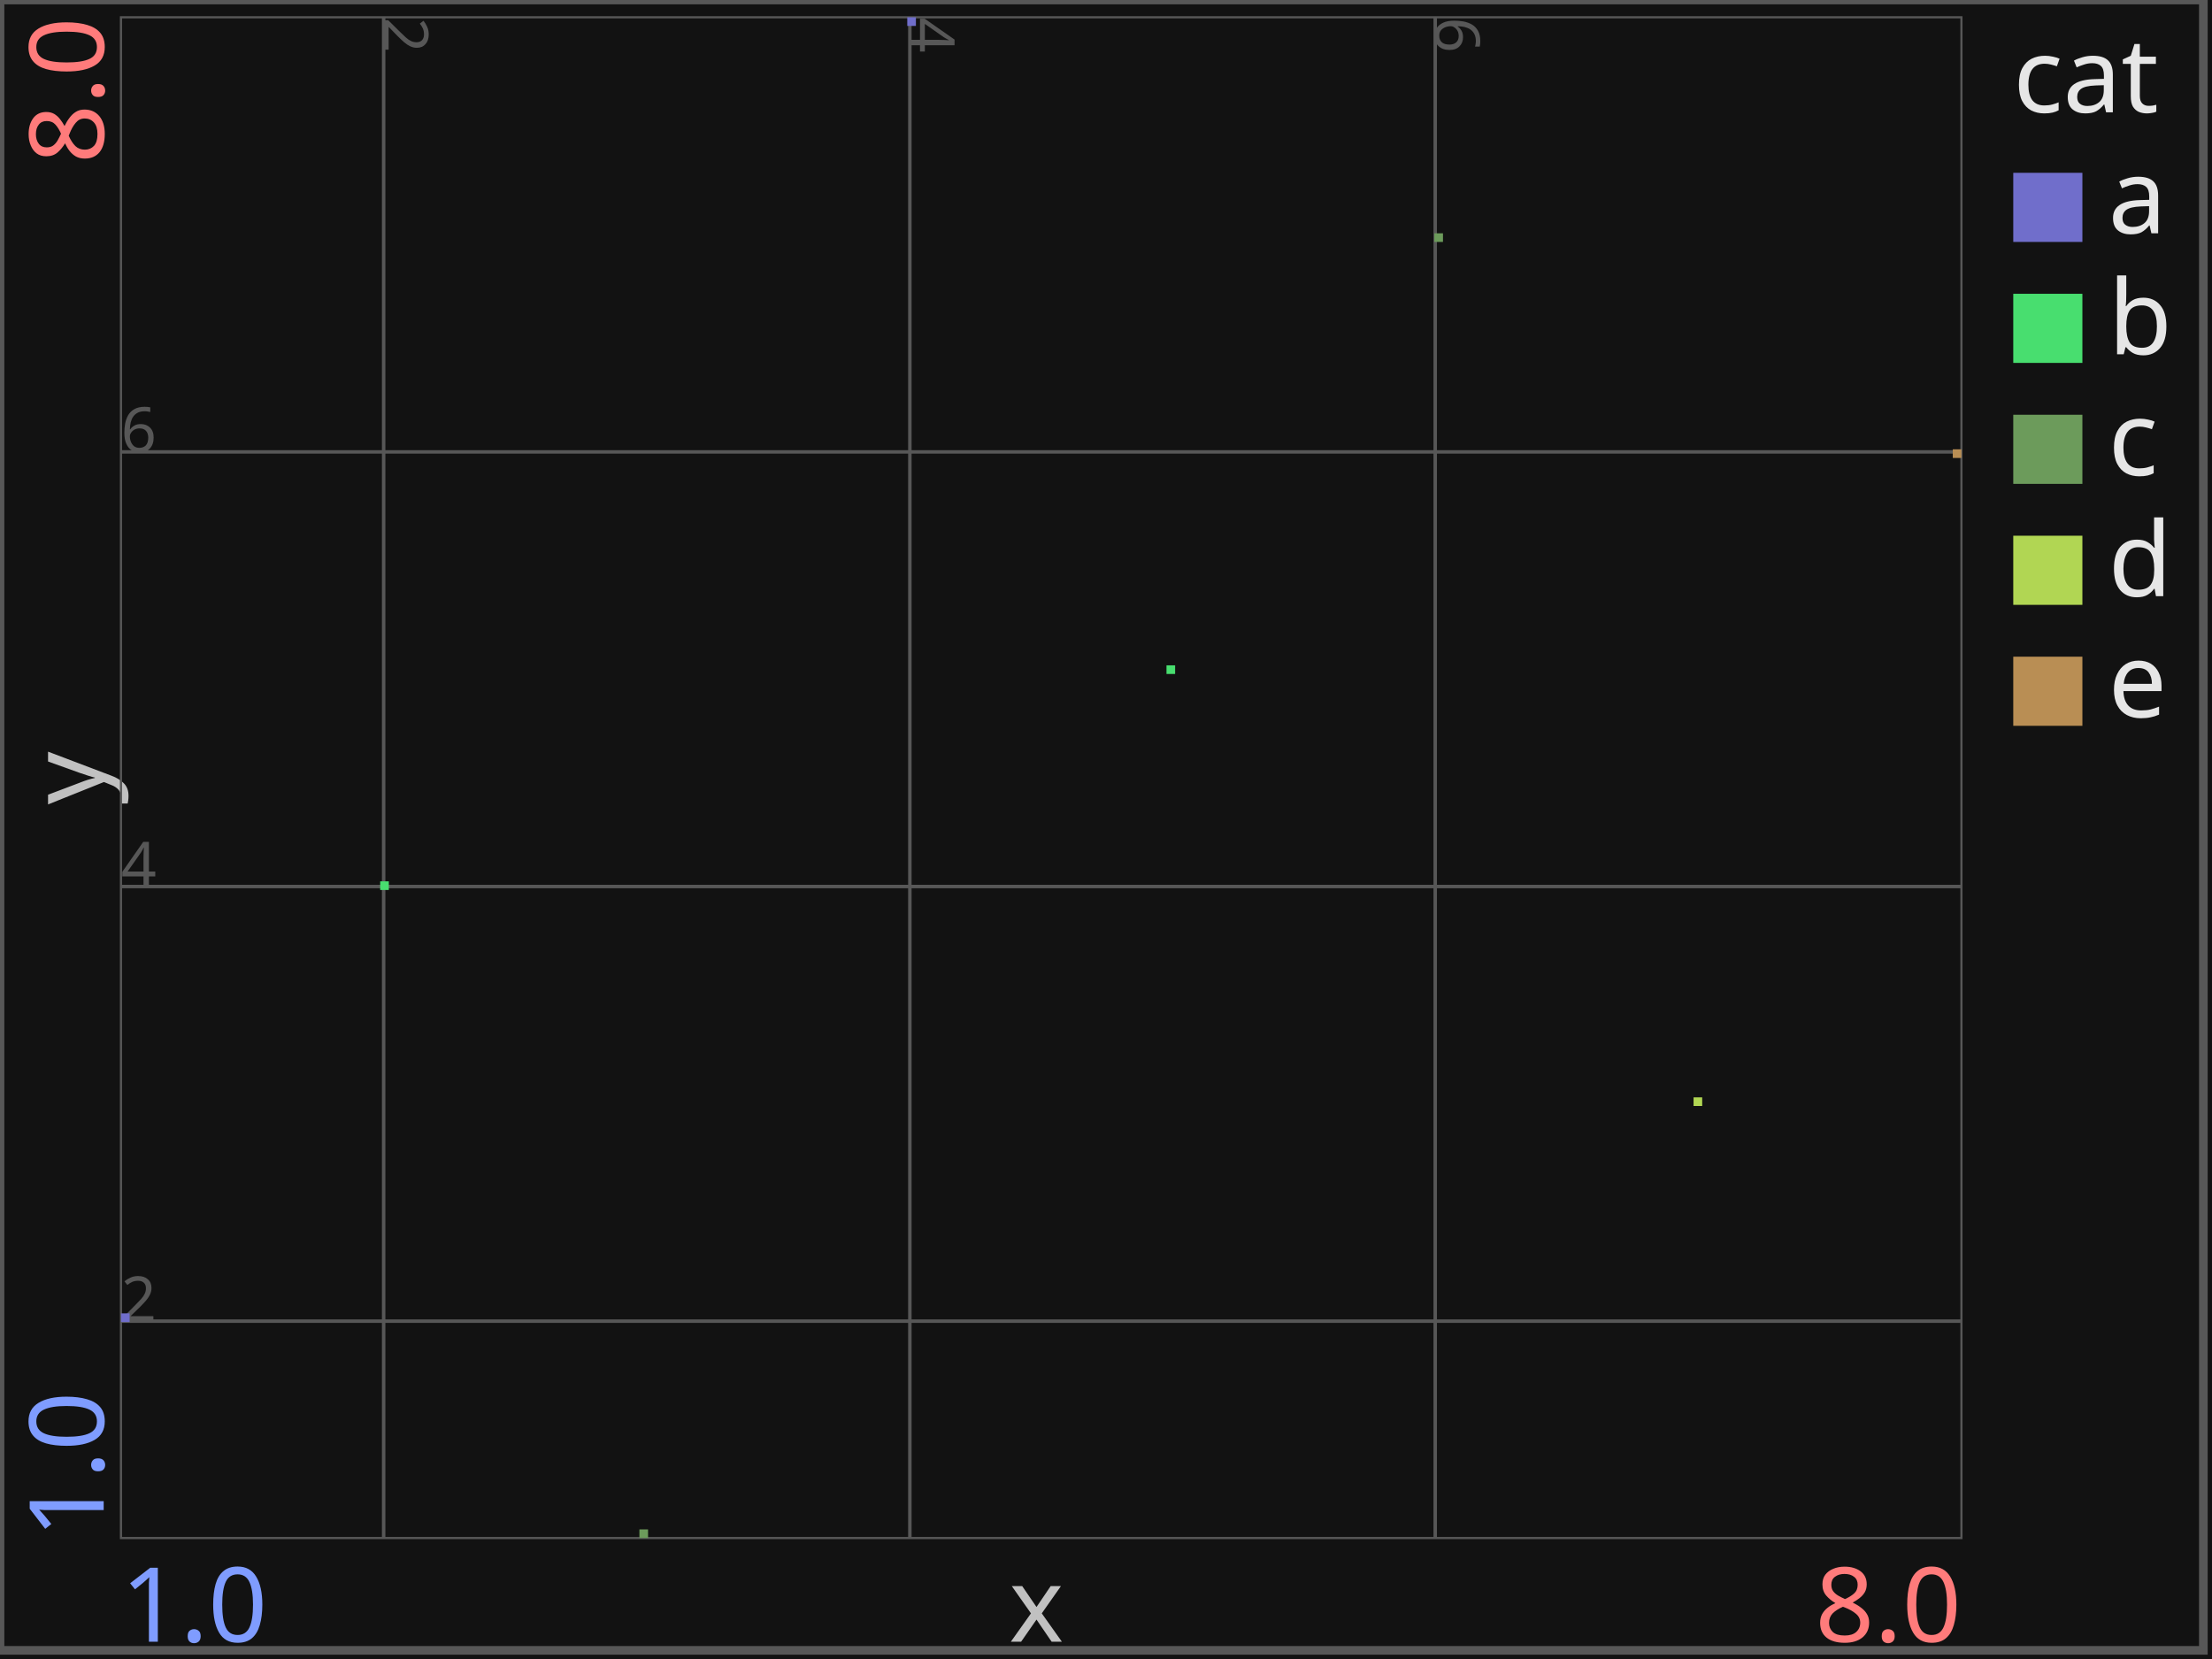
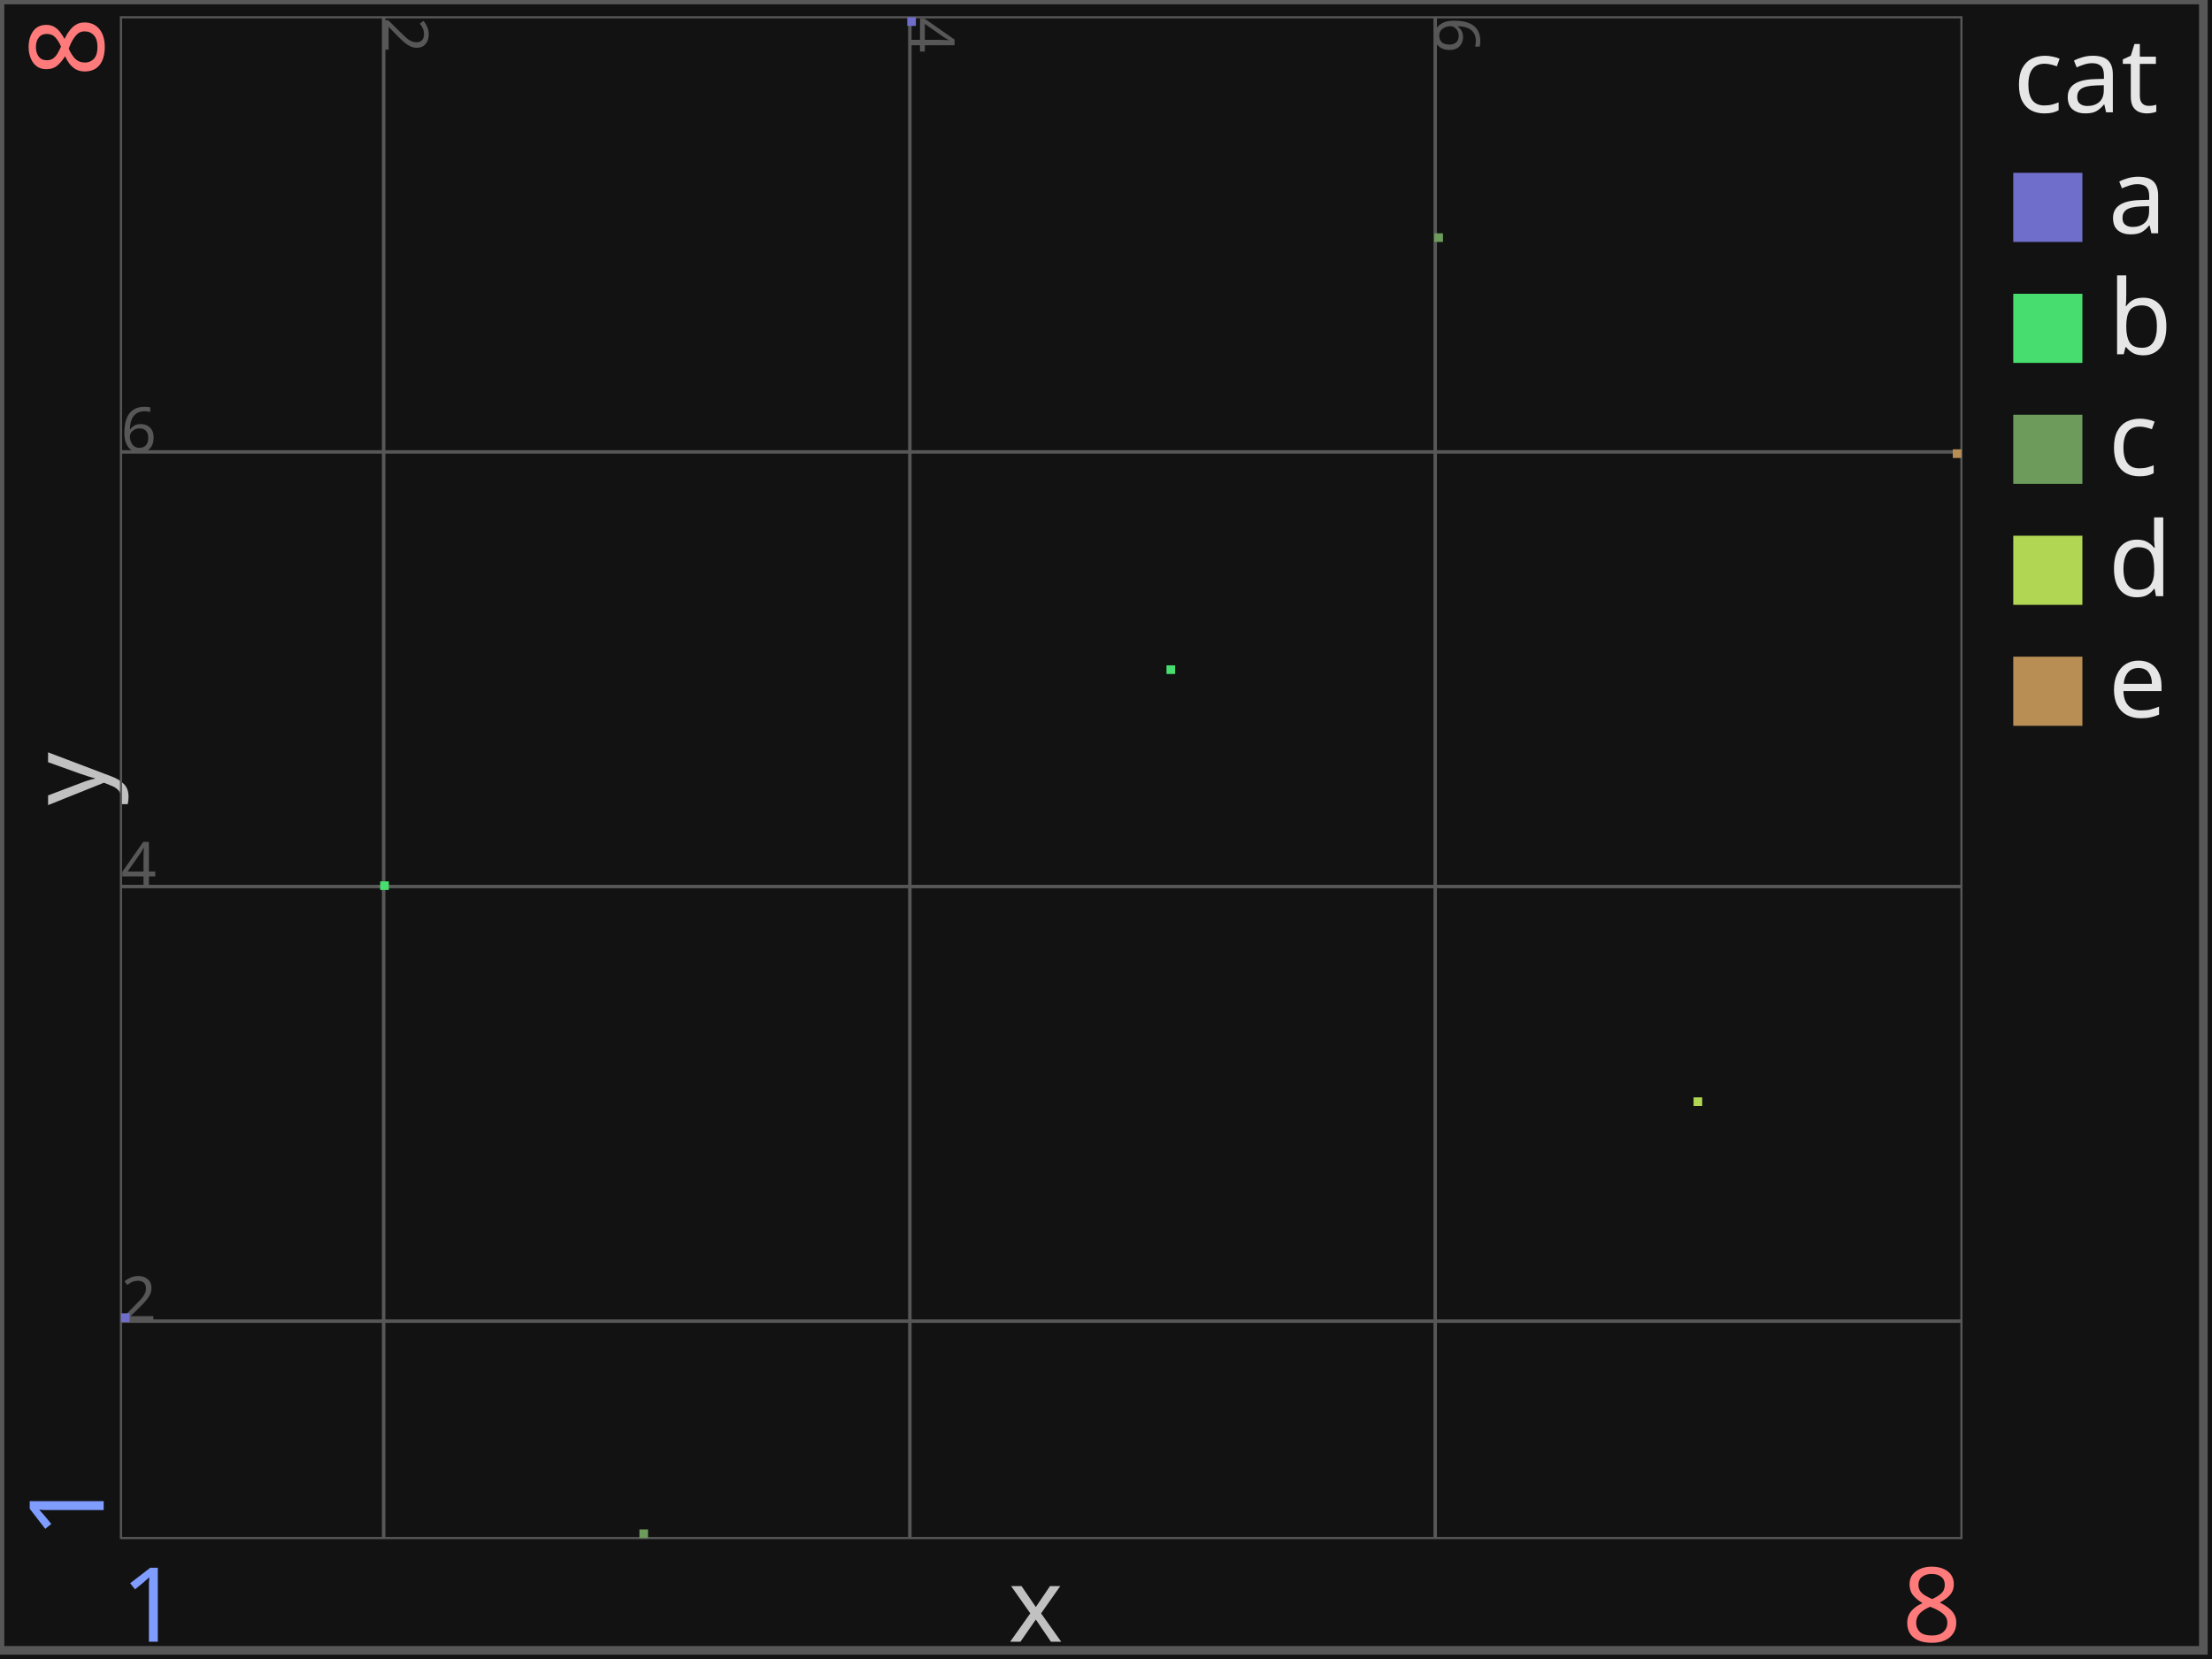
<svg xmlns="http://www.w3.org/2000/svg" id="xyp_TESTID" x="0" y="0" width="256" height="192" font-family="'Noto Sans', sans-serif">
  <defs>
    <clipPath id="plotClip-TESTID">
      <rect x="13" y="1" width="215" height="178" />
    </clipPath>
  </defs>
  <style> .rect-group-TESTID rect { width: 1px; height: 1px; } </style>
  <rect x="0" y="0" width="256" height="192" fill="#121212" stroke="#121212" />
-   <text x="14" text-anchor="start" y="190" font-family="'Noto Sans', sans-serif" fill="#7f9cff" font-size="12px">1.0</text>
-   <text x="119.944" text-anchor="middle" y="190" font-family="'Noto Sans', sans-serif" fill="#c1c1c1" font-size="12px">x</text>
-   <text x="227" text-anchor="end" y="190" font-family="'Noto Sans', sans-serif" fill="#ff7b7b" font-size="12px">8.0</text>
-   <text x="12" text-anchor="start" y="178" font-family="'Noto Sans', sans-serif" fill="#7f9cff" font-size="12px" transform="rotate(270,12,178)">1.0</text>
-   <text x="12" text-anchor="middle" y="90.056" font-family="'Noto Sans', sans-serif" fill="#c1c1c1" font-size="12px" transform="rotate(270,12,90.056)">y</text>
-   <text x="12" text-anchor="end" y="2" font-family="'Noto Sans', sans-serif" fill="#ff7b7b" font-size="12px" transform="rotate(270,12,2)">8.0</text>
+   <text x="14" text-anchor="start" y="190" font-family="'Noto Sans', sans-serif" fill="#7f9cff" font-size="12px">1</text>
+   <text x="119.864" text-anchor="middle" y="190" font-family="'Noto Sans', sans-serif" fill="#c1c1c1" font-size="12px">x</text>
+   <text x="227" text-anchor="end" y="190" font-family="'Noto Sans', sans-serif" fill="#ff7b7b" font-size="12px">8</text>
+   <text x="12" text-anchor="start" y="178" font-family="'Noto Sans', sans-serif" fill="#7f9cff" font-size="12px" transform="rotate(270,12,178)">1</text>
+   <text x="12" text-anchor="middle" y="90.136" font-family="'Noto Sans', sans-serif" fill="#c1c1c1" font-size="12px" transform="rotate(270,12,90.136)">y</text>
+   <text x="12" text-anchor="end" y="2" font-family="'Noto Sans', sans-serif" fill="#ff7b7b" font-size="12px" transform="rotate(270,12,2)">8</text>
  <line x1="44.4" y1="2" x2="44.4" y2="178" stroke="#575757" stroke-width="0.4" />
  <text x="44.4" text-anchor="start" y="2" font-family="'Noto Sans', sans-serif" fill="#575757" font-size="7.2px" transform="rotate(90,44.4,2)">2</text>
  <line x1="105.3" y1="2" x2="105.3" y2="178" stroke="#575757" stroke-width="0.4" />
  <text x="105.3" text-anchor="start" y="2" font-family="'Noto Sans', sans-serif" fill="#575757" font-size="7.2px" transform="rotate(90,105.3,2)">4</text>
  <line x1="166.1" y1="2" x2="166.1" y2="178" stroke="#575757" stroke-width="0.4" />
  <text x="166.1" text-anchor="start" y="2" font-family="'Noto Sans', sans-serif" fill="#575757" font-size="7.2px" transform="rotate(90,166.1,2)">6</text>
  <line x1="14" y1="152.9" x2="227" y2="152.9" stroke="#575757" stroke-width="0.4" />
  <text x="14" text-anchor="start" y="152.9" font-family="'Noto Sans', sans-serif" fill="#575757" font-size="7.2px">2</text>
  <line x1="14" y1="102.6" x2="227" y2="102.6" stroke="#575757" stroke-width="0.4" />
  <text x="14" text-anchor="start" y="102.6" font-family="'Noto Sans', sans-serif" fill="#575757" font-size="7.2px">4</text>
  <line x1="14" y1="52.3" x2="227" y2="52.3" stroke="#575757" stroke-width="0.4" />
  <text x="14" text-anchor="start" y="52.3" font-family="'Noto Sans', sans-serif" fill="#575757" font-size="7.2px">6</text>
  <rect x="14" y="2" width="213" height="176" stroke="#575757" fill="none" stroke-width="0.25" />
  <g class="rect-group-TESTID" stroke="none" fill="#6e6eff">
    <rect x="105" y="2" fill="#706ecb" />
    <rect x="135" y="77" fill="#48de6f" />
    <rect x="14" y="152" fill="#706ecb" />
    <rect x="166" y="27" fill="#6c9b5b" />
    <rect x="196" y="127" fill="#b1d653" />
    <rect x="226" y="52" fill="#b98e54" />
    <rect x="44" y="102" fill="#48de6f" />
    <rect x="74" y="177" fill="#6c9b5b" />
  </g>
  <text x="233.0" text-anchor="start" y="13.0" font-family="'Noto Sans', sans-serif" fill="#e6e6e6" font-size="12.0px">cat</text>
  <rect x="233.00" y="20.00" width="8.00" height="8.00" fill="#706ecb" />
  <text x="244.0" text-anchor="start" y="27.0" font-family="'Noto Sans', sans-serif" fill="#e6e6e6" font-size="12.0px">a</text>
  <rect x="233.00" y="34.00" width="8.00" height="8.00" fill="#48de6f" />
  <text x="244.0" text-anchor="start" y="41.0" font-family="'Noto Sans', sans-serif" fill="#e6e6e6" font-size="12.0px">b</text>
  <rect x="233.00" y="48.00" width="8.00" height="8.00" fill="#6c9b5b" />
  <text x="244.0" text-anchor="start" y="55.0" font-family="'Noto Sans', sans-serif" fill="#e6e6e6" font-size="12.0px">c</text>
  <rect x="233.00" y="62.00" width="8.00" height="8.00" fill="#b1d653" />
  <text x="244.0" text-anchor="start" y="69.0" font-family="'Noto Sans', sans-serif" fill="#e6e6e6" font-size="12.0px">d</text>
  <rect x="233.00" y="76.00" width="8.00" height="8.00" fill="#b98e54" />
  <text x="244.0" text-anchor="start" y="83.0" font-family="'Noto Sans', sans-serif" fill="#e6e6e6" font-size="12.0px">e</text>
  <rect x="0" y="0" width="255" height="191" fill="none" stroke="#575757" stroke-width="1" />
</svg>
